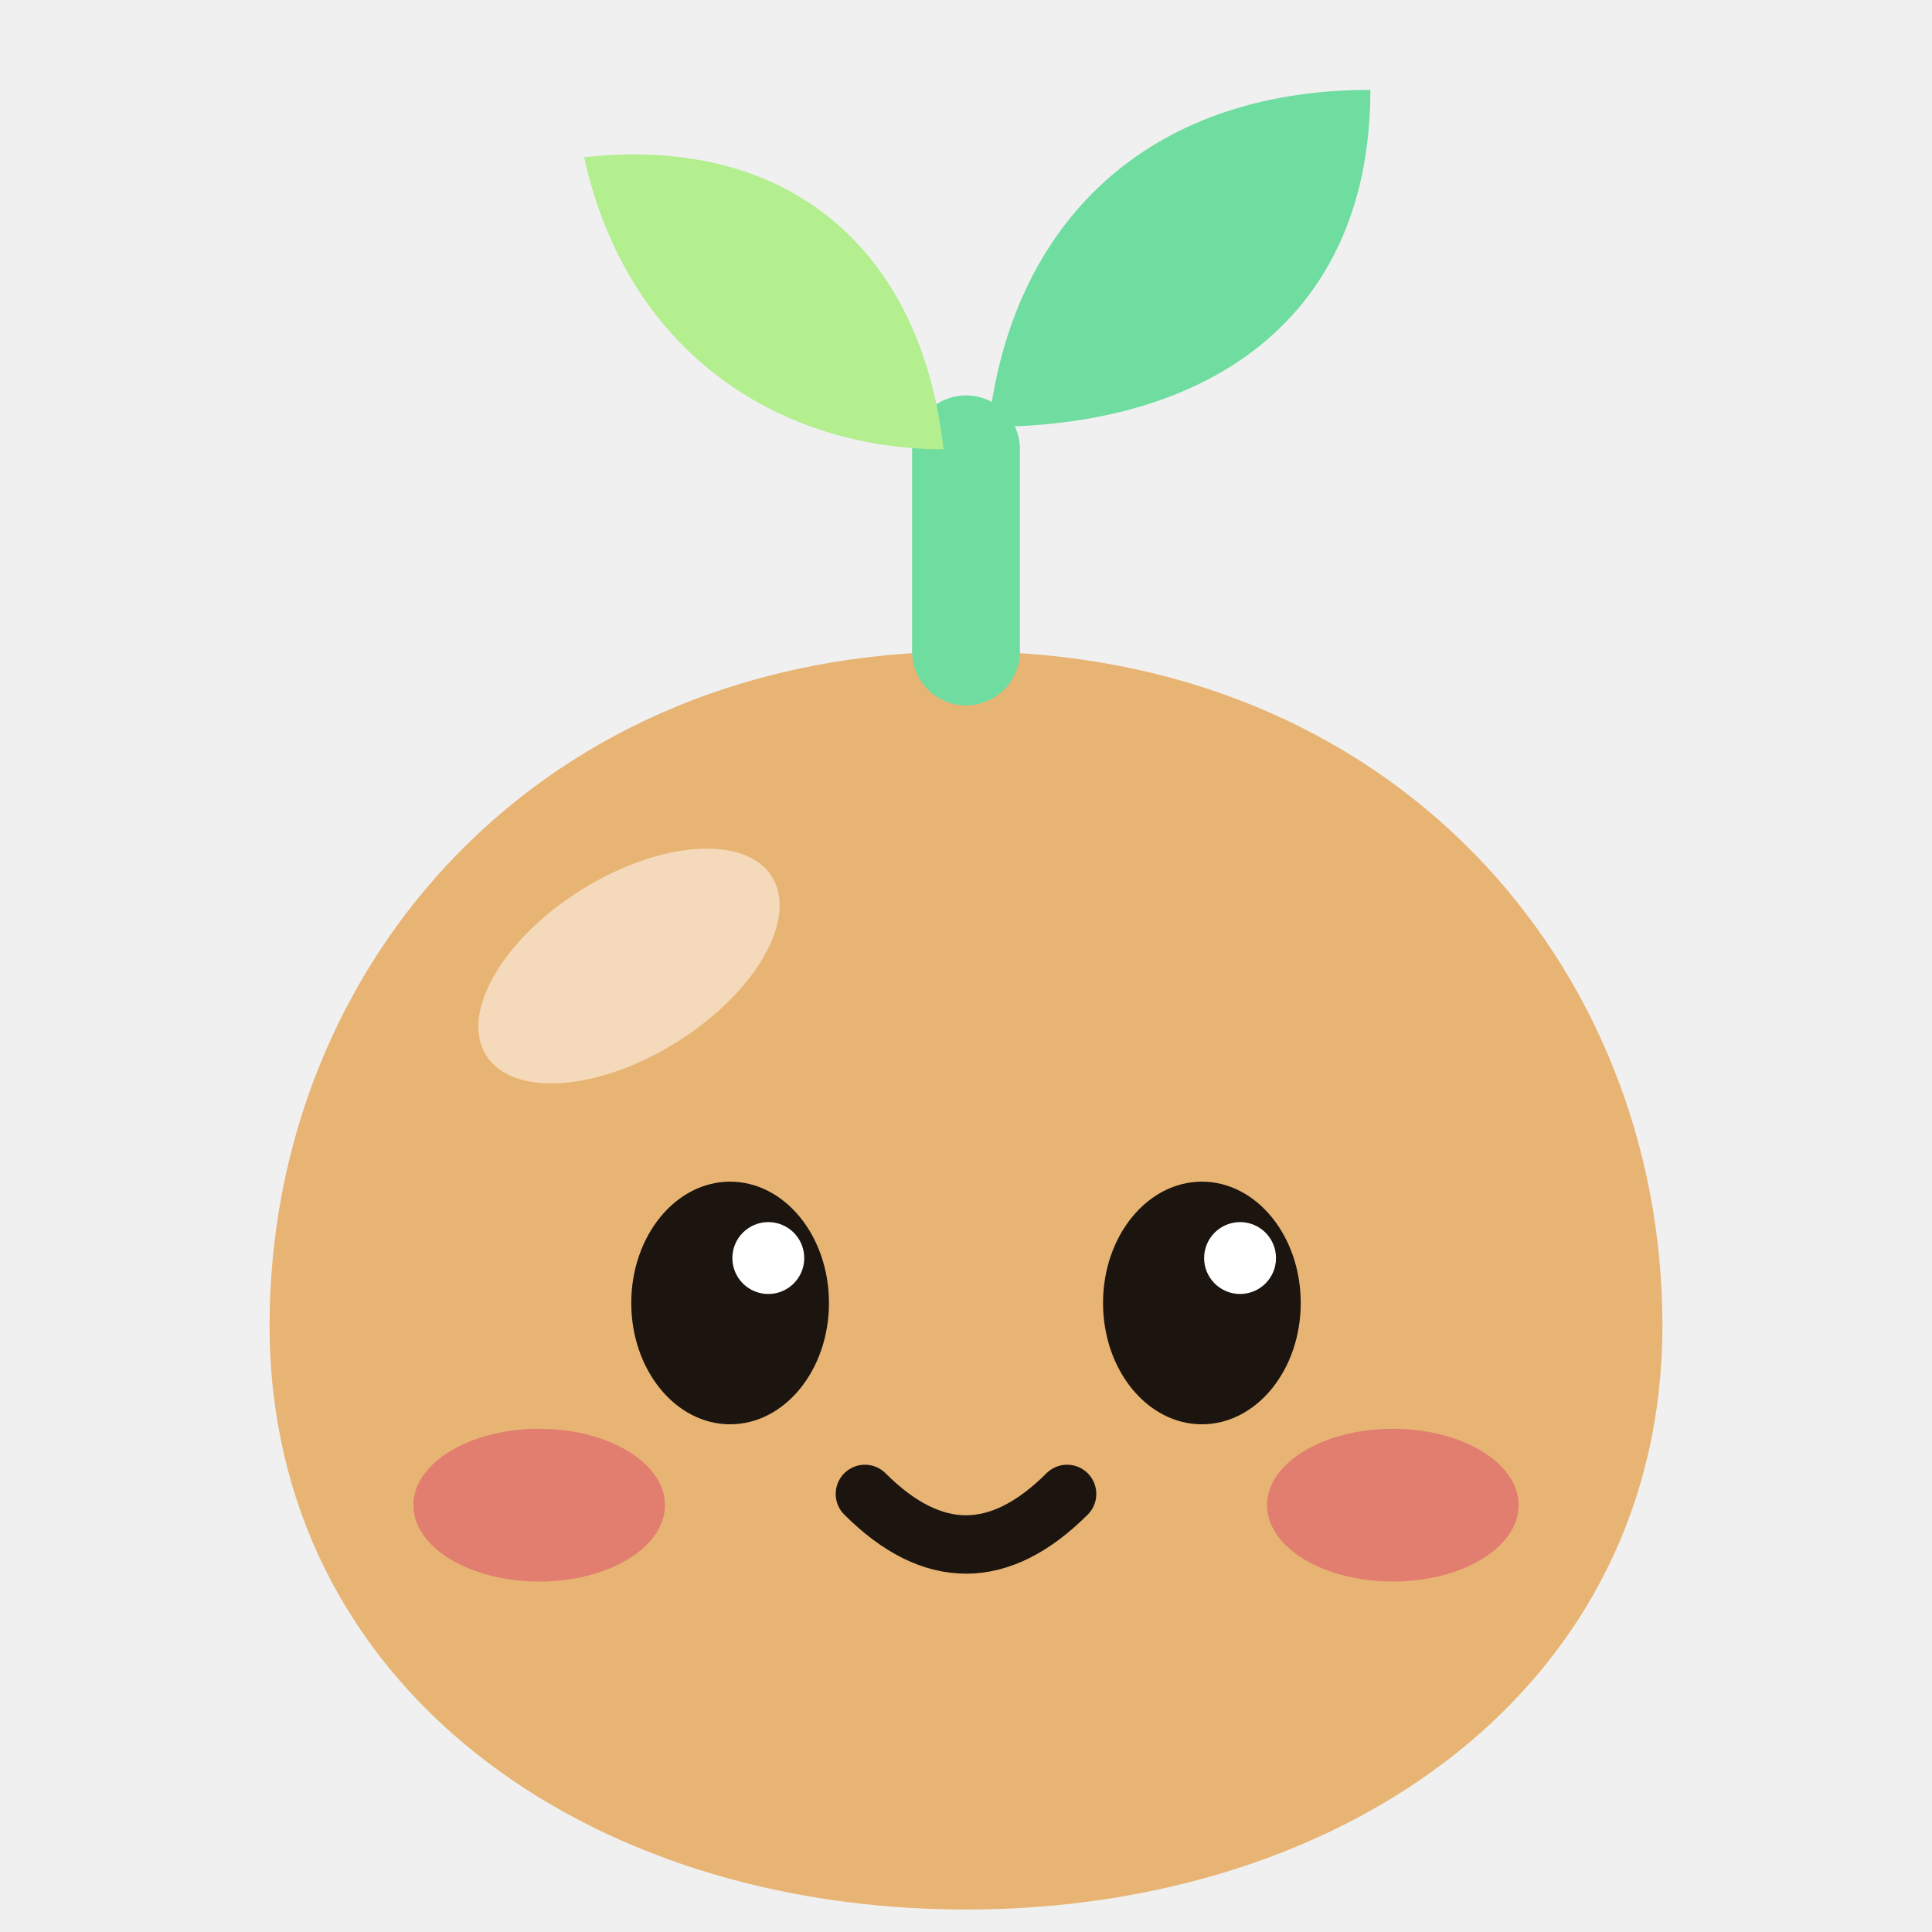
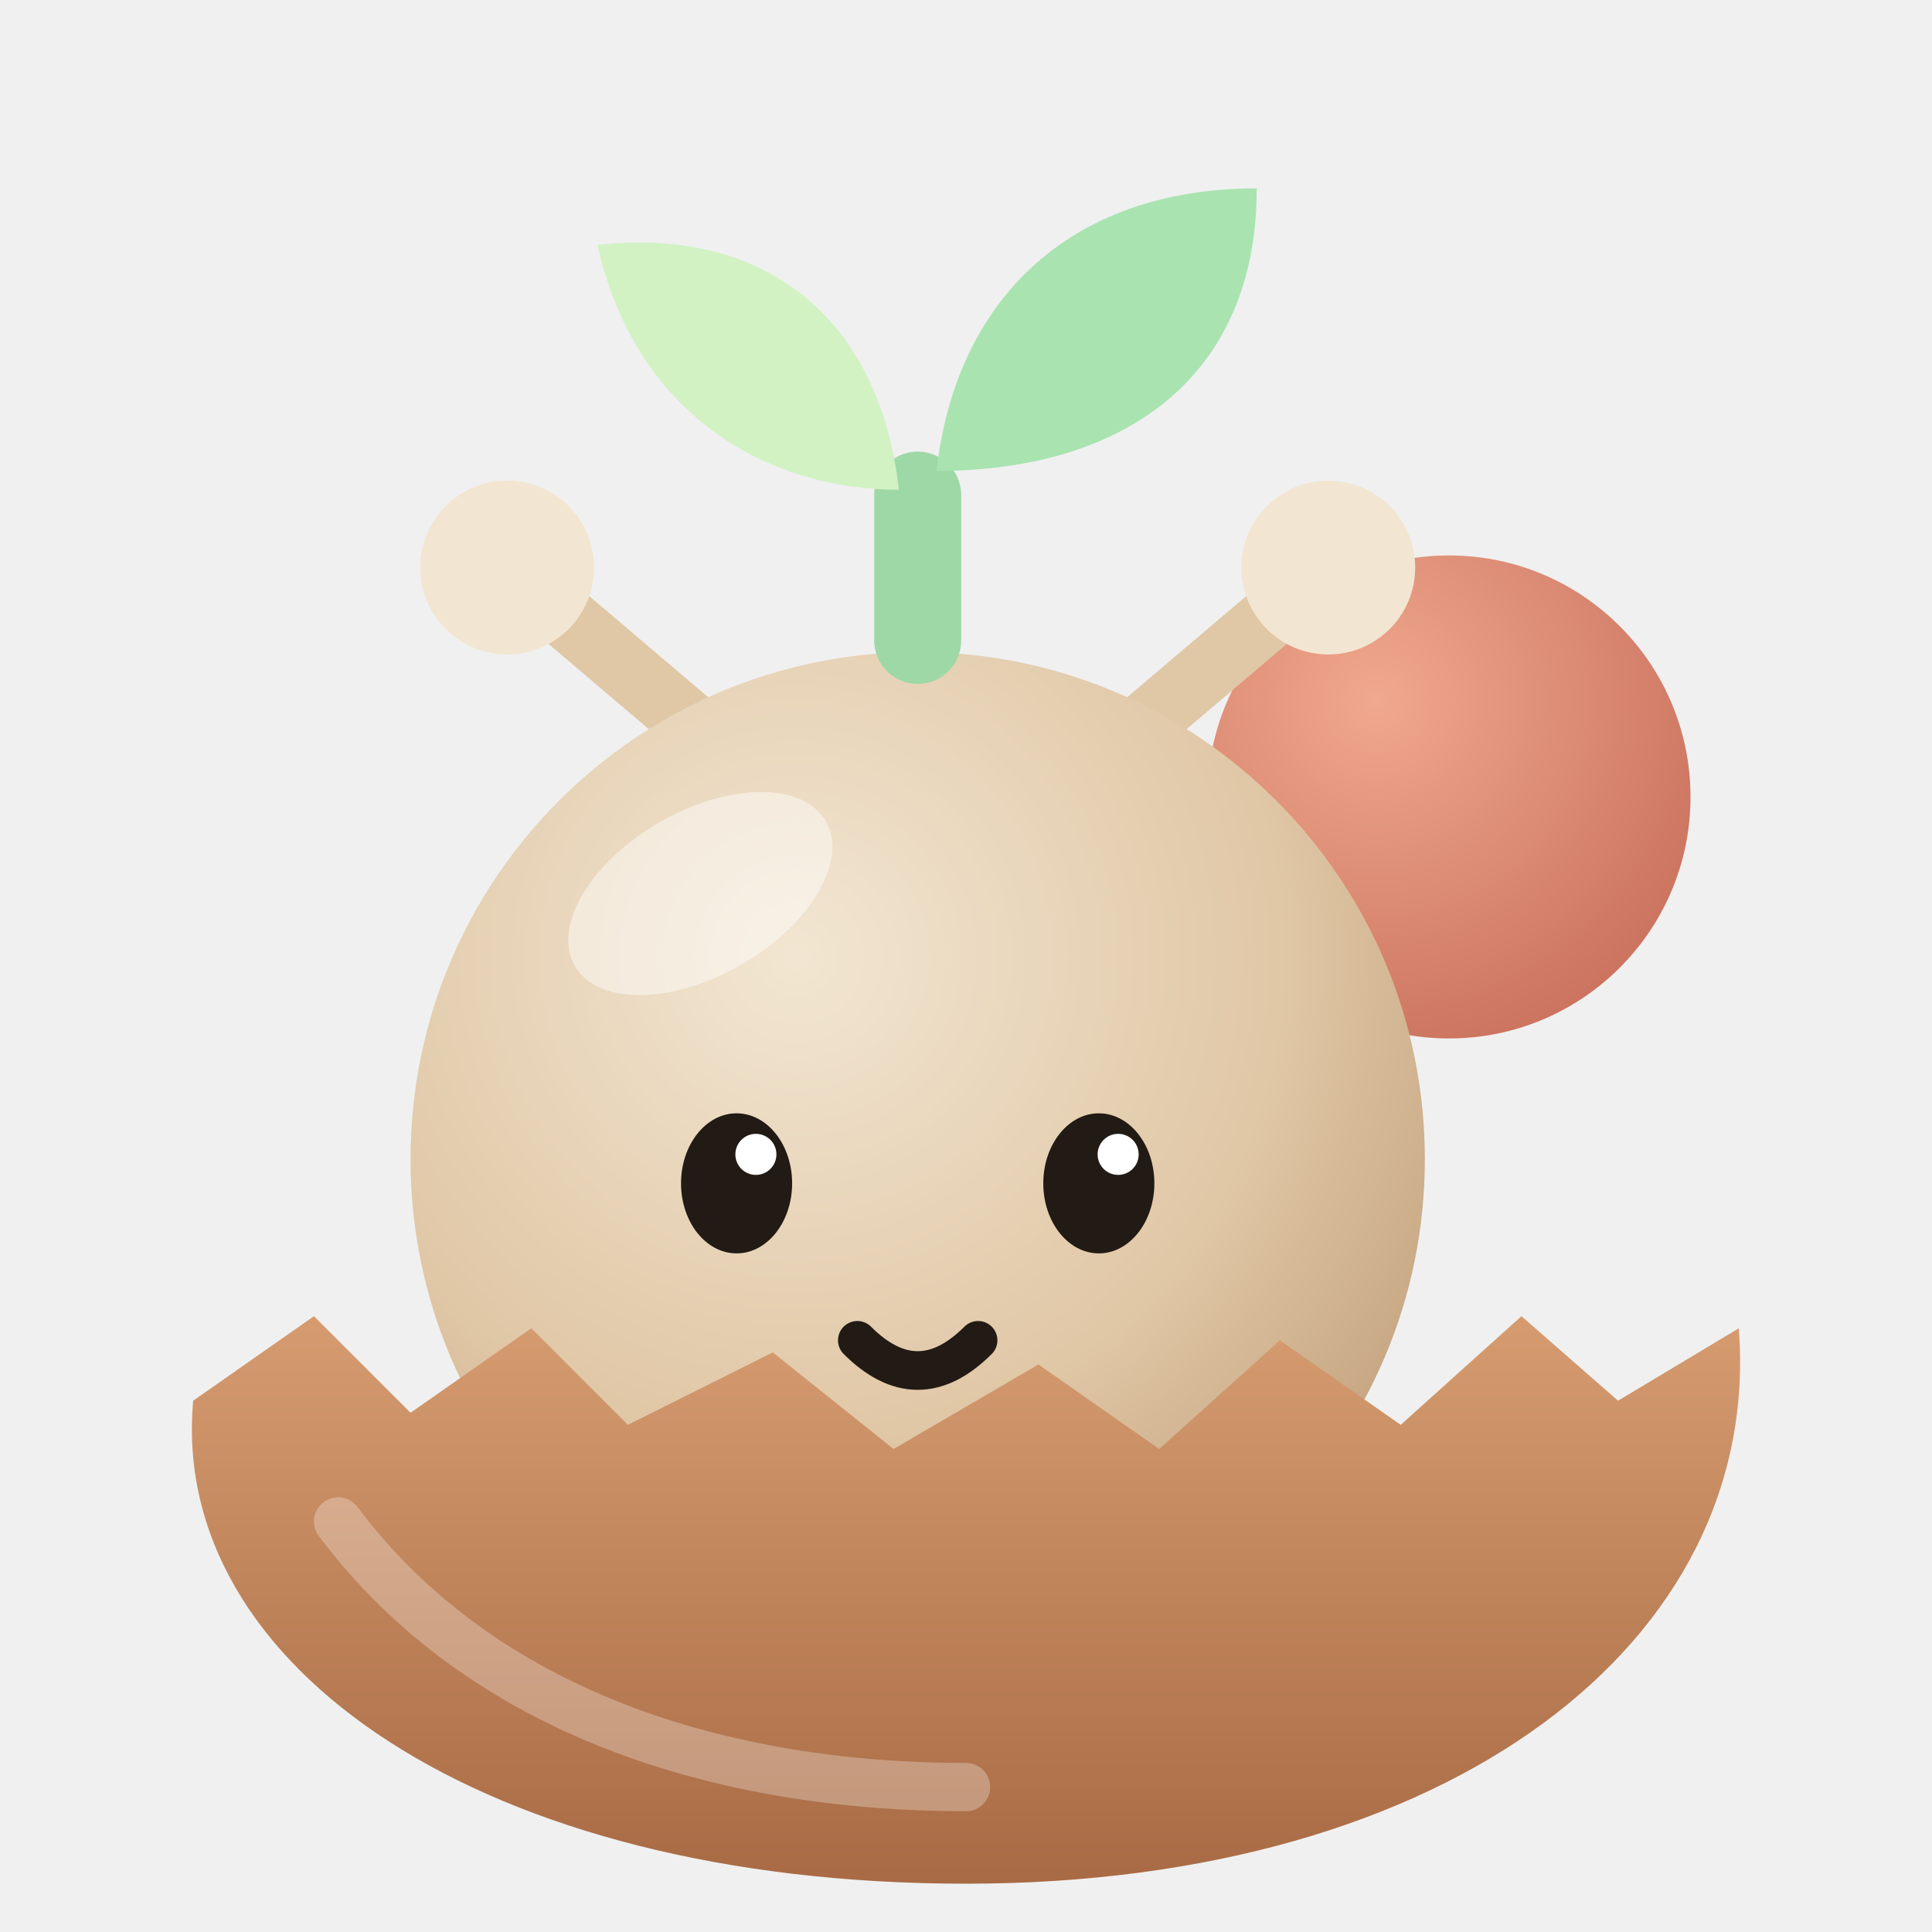
- <svg xmlns="http://www.w3.org/2000/svg" width="1024" height="1024" viewBox="7 4 86 86">
+ <svg xmlns="http://www.w3.org/2000/svg" width="1024" height="1024" viewBox="10 12 80 80">
  <defs />
-   <g transform="translate(0 2)">
-     <path d="M50 31 C69 31 81 45 81 61 C81 77 67 87 50 87 C33 87 19 77 19 61 C19 45 31 31 50 31 Z" fill="#E8B474" />
-     <ellipse cx="35" cy="45" rx="7.5" ry="4" transform="rotate(-32 35 45)" fill="#fff" opacity=".5" />
-     <ellipse cx="31" cy="69" rx="5.6" ry="3.4" fill="#E0706E" opacity=".8" />
-     <ellipse cx="69" cy="69" rx="5.6" ry="3.4" fill="#E0706E" opacity=".8" />
-     <ellipse cx="39.5" cy="60" rx="4.4" ry="5.4" fill="#1B140F" />
-     <ellipse cx="60.5" cy="60" rx="4.4" ry="5.4" fill="#1B140F" />
-     <circle cx="41.2" cy="58" r="1.6" fill="#fff" />
-     <circle cx="62.2" cy="58" r="1.6" fill="#fff" />
-     <path d="M45.5 68.5 Q50 73 54.5 68.5" stroke="#1B140F" stroke-width="2.6" stroke-linecap="round" fill="none" />
-     <path d="M50 31 V22" stroke="#6FDCA0" stroke-width="4.8" stroke-linecap="round" />
-     <path transform="translate(50 21) scale(1)" d="M-1 1 C-8 1 -15 -3 -17 -12 C-8 -13 -2 -8 -1 1 Z" fill="#B3EE8F" />
-     <path transform="translate(50 21) scale(1)" d="M1 0 C2 -9 8 -15 18 -15 C18 -5 11 0 1 0 Z" fill="#6FDCA0" />
-   </g>
+   <defs>
+     <radialGradient id="s13b" cx=".38" cy=".3" r=".8">
+       <stop offset="0" stop-color="#F2E6D2" />
+       <stop offset=".6" stop-color="#E0C7A6" />
+       <stop offset="1" stop-color="#BF9C77" />
+     </radialGradient>
+     <radialGradient id="s13s" cx=".35" cy=".3" r=".8">
+       <stop offset="0" stop-color="#F0A88E" />
+       <stop offset="1" stop-color="#C9705C" />
+     </radialGradient>
+     <linearGradient id="s13c" x1="0" y1="0" x2="0" y2="1">
+       <stop offset="0" stop-color="#D69C70" />
+       <stop offset="1" stop-color="#A86A44" />
+     </linearGradient>
+   </defs>
+   <circle cx="70" cy="45" r="10" fill="url(#s13s)" />
+   <path d="M41 44 L31 35.5" stroke="#E0C7A6" stroke-width="2.6" stroke-linecap="round" />
+   <circle cx="31" cy="35.5" r="3.6" fill="#F2E6D2" />
+   <path d="M55 44 L65 35.5" stroke="#E0C7A6" stroke-width="2.6" stroke-linecap="round" />
+   <circle cx="65" cy="35.5" r="3.6" fill="#F2E6D2" />
+   <circle cx="48" cy="60" r="21" fill="url(#s13b)" />
+   <ellipse cx="39" cy="49" rx="6" ry="3.4" transform="rotate(-30 39 49)" fill="#fff" opacity=".45" />
+   <ellipse cx="40.5" cy="61" rx="2.3" ry="2.9" fill="#221A14" />
+   <ellipse cx="55.5" cy="61" rx="2.3" ry="2.9" fill="#221A14" />
+   <circle cx="41.3" cy="59.8" r=".85" fill="#fff" />
+   <circle cx="56.3" cy="59.8" r=".85" fill="#fff" />
+   <path d="M45.5 67.5 Q48 70 50.5 67.5" stroke="#221A14" stroke-width="1.6" stroke-linecap="round" fill="none" />
+   <path d="M18 70 L23 66.5 L27 70.5 L32 67 L36 71 L42 68 L47 72 L53 68.5 L58 72 L63 67.5 L68 71 L73 66.5 L77 70 L82 67 C83 80 70 90 50 90 C30 90 17 81 18 70 Z" fill="url(#s13c)" />
+   <path d="M24 75 C30 83 40 86 50 86" stroke="#fff" stroke-opacity=".28" stroke-width="2" stroke-linecap="round" fill="none" />
+   <path d="M48 38.52 V32.5" stroke="#9ED8A6" stroke-width="3.6" stroke-linecap="round" />
+   <path transform="translate(48 31.5) scale(0.78)" d="M-1 1 C-8 1 -15 -3 -17 -12 C-8 -13 -2 -8 -1 1 Z" fill="#D2F2C4" />
+   <path transform="translate(48 31.5) scale(0.78)" d="M1 0 C2 -9 8 -15 18 -15 C18 -5 11 0 1 0 Z" fill="#A9E3B0" />
</svg>
